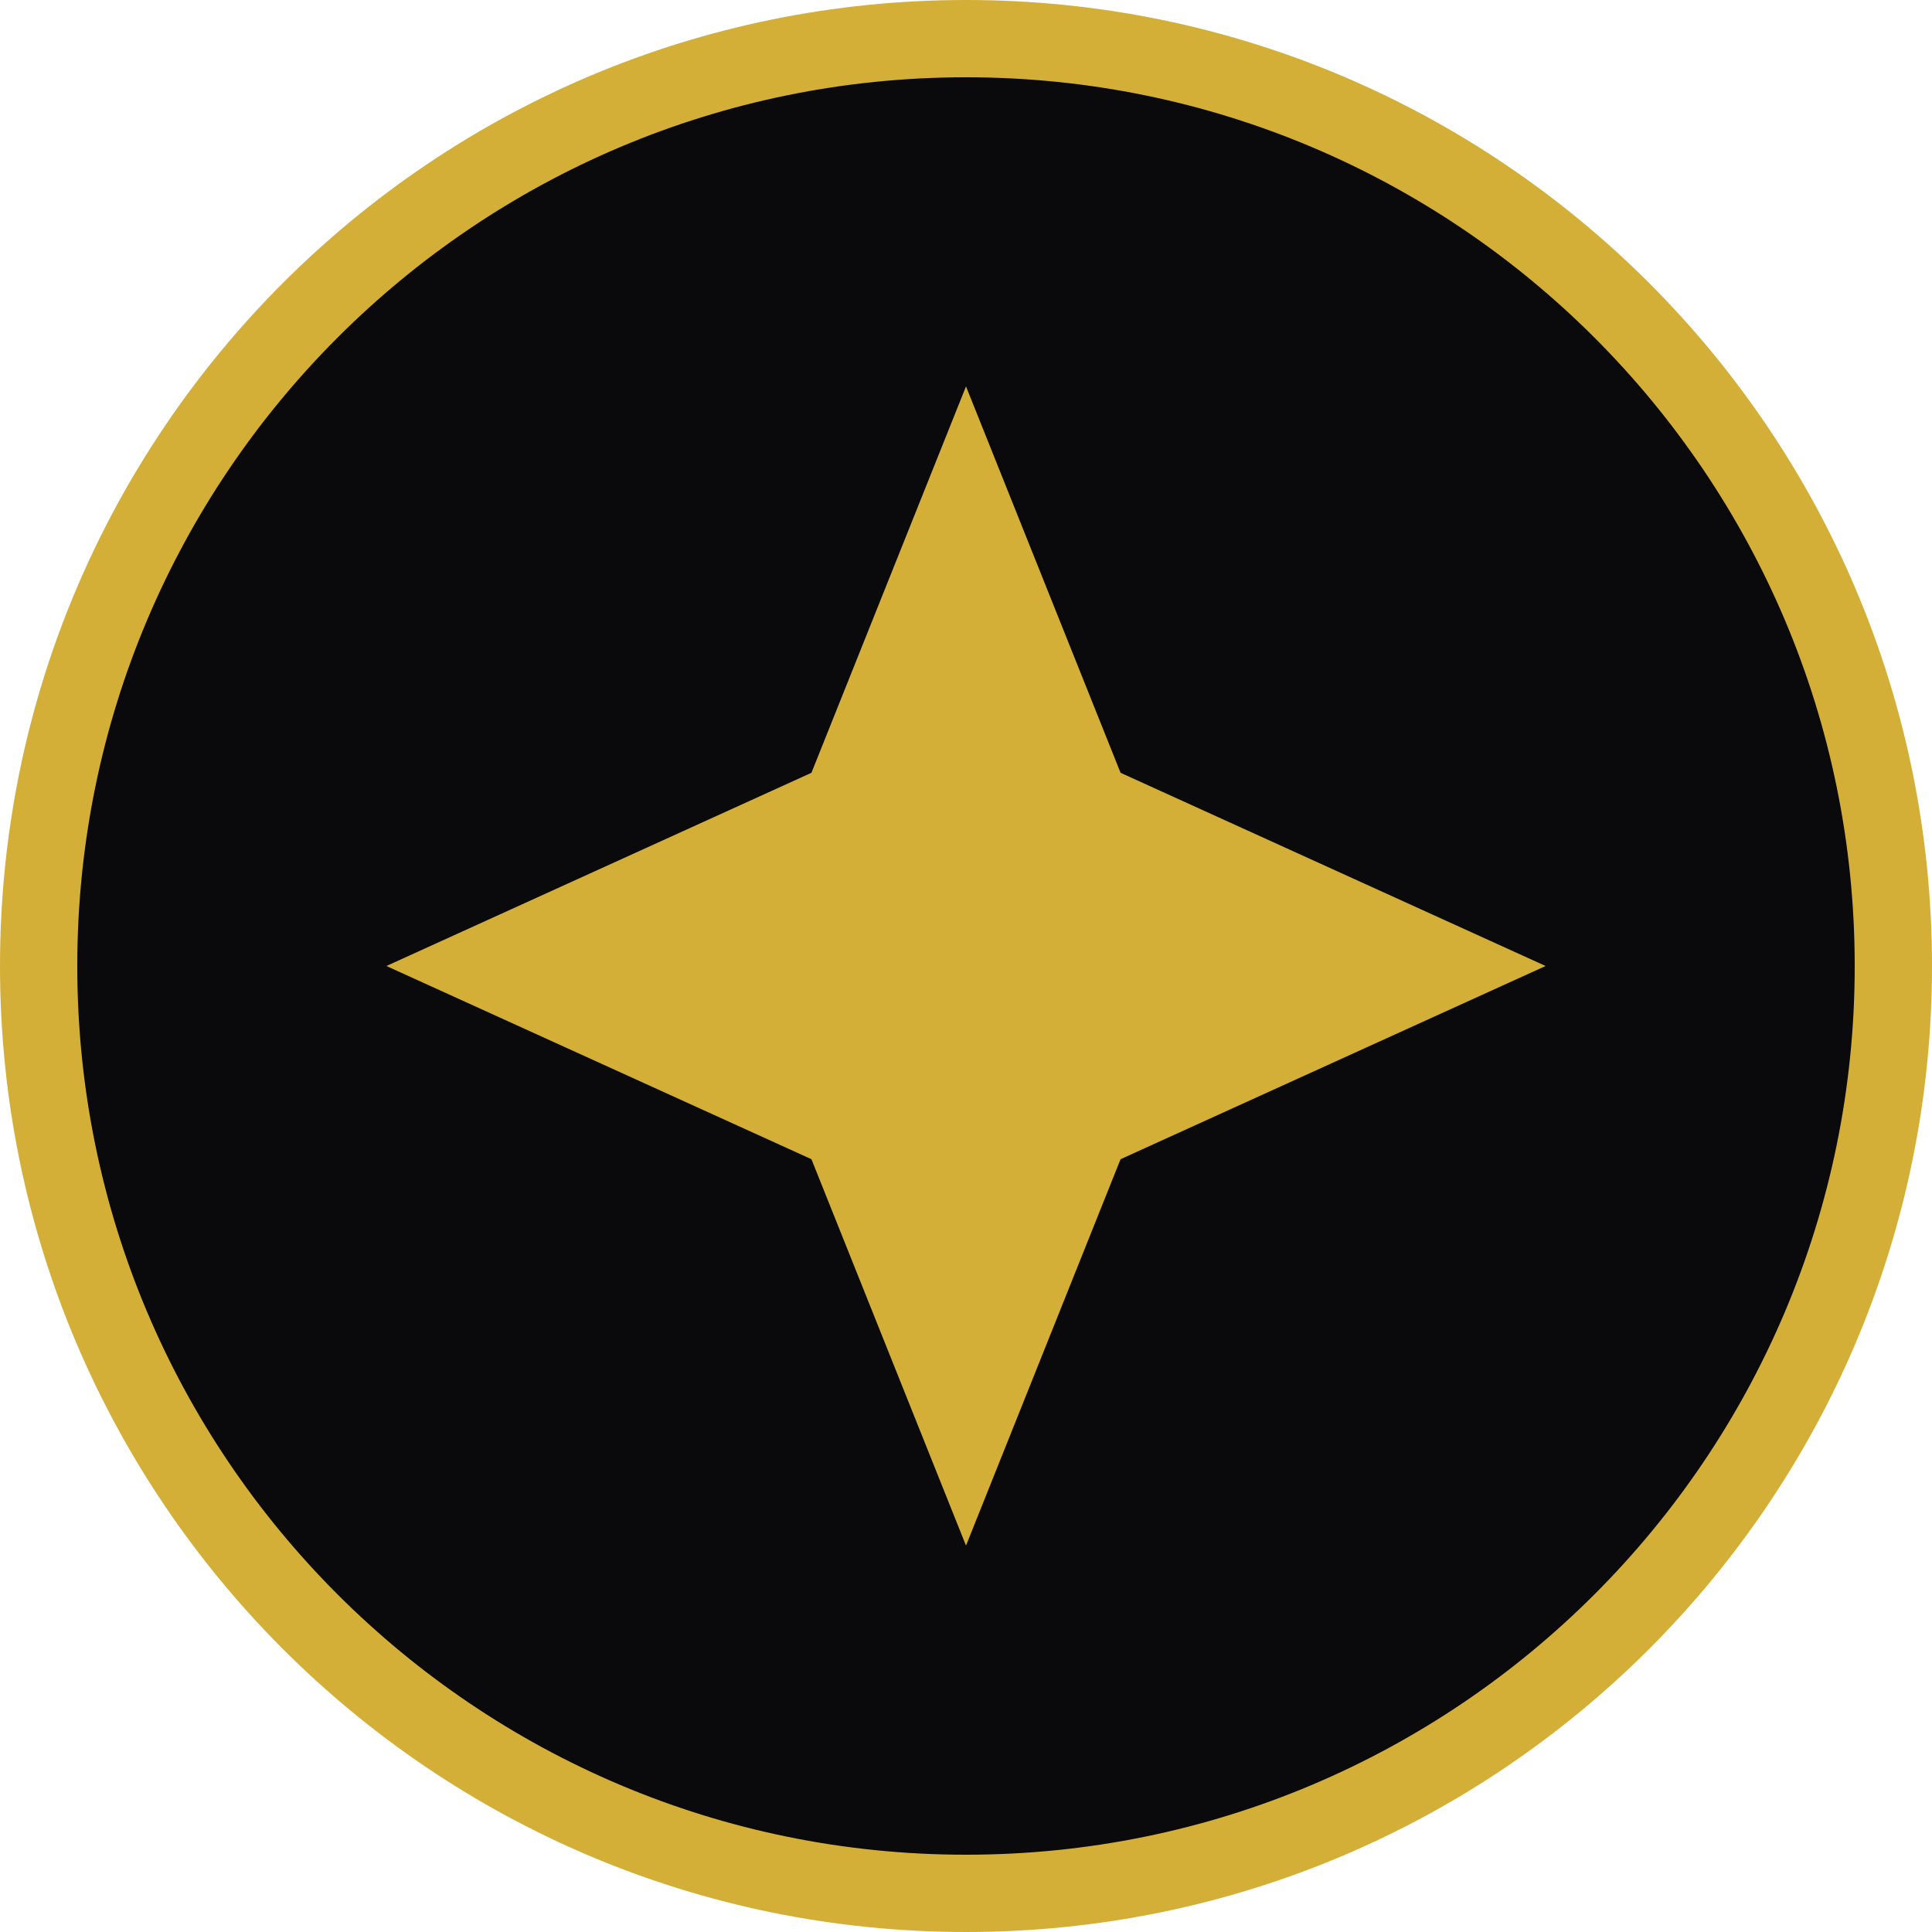
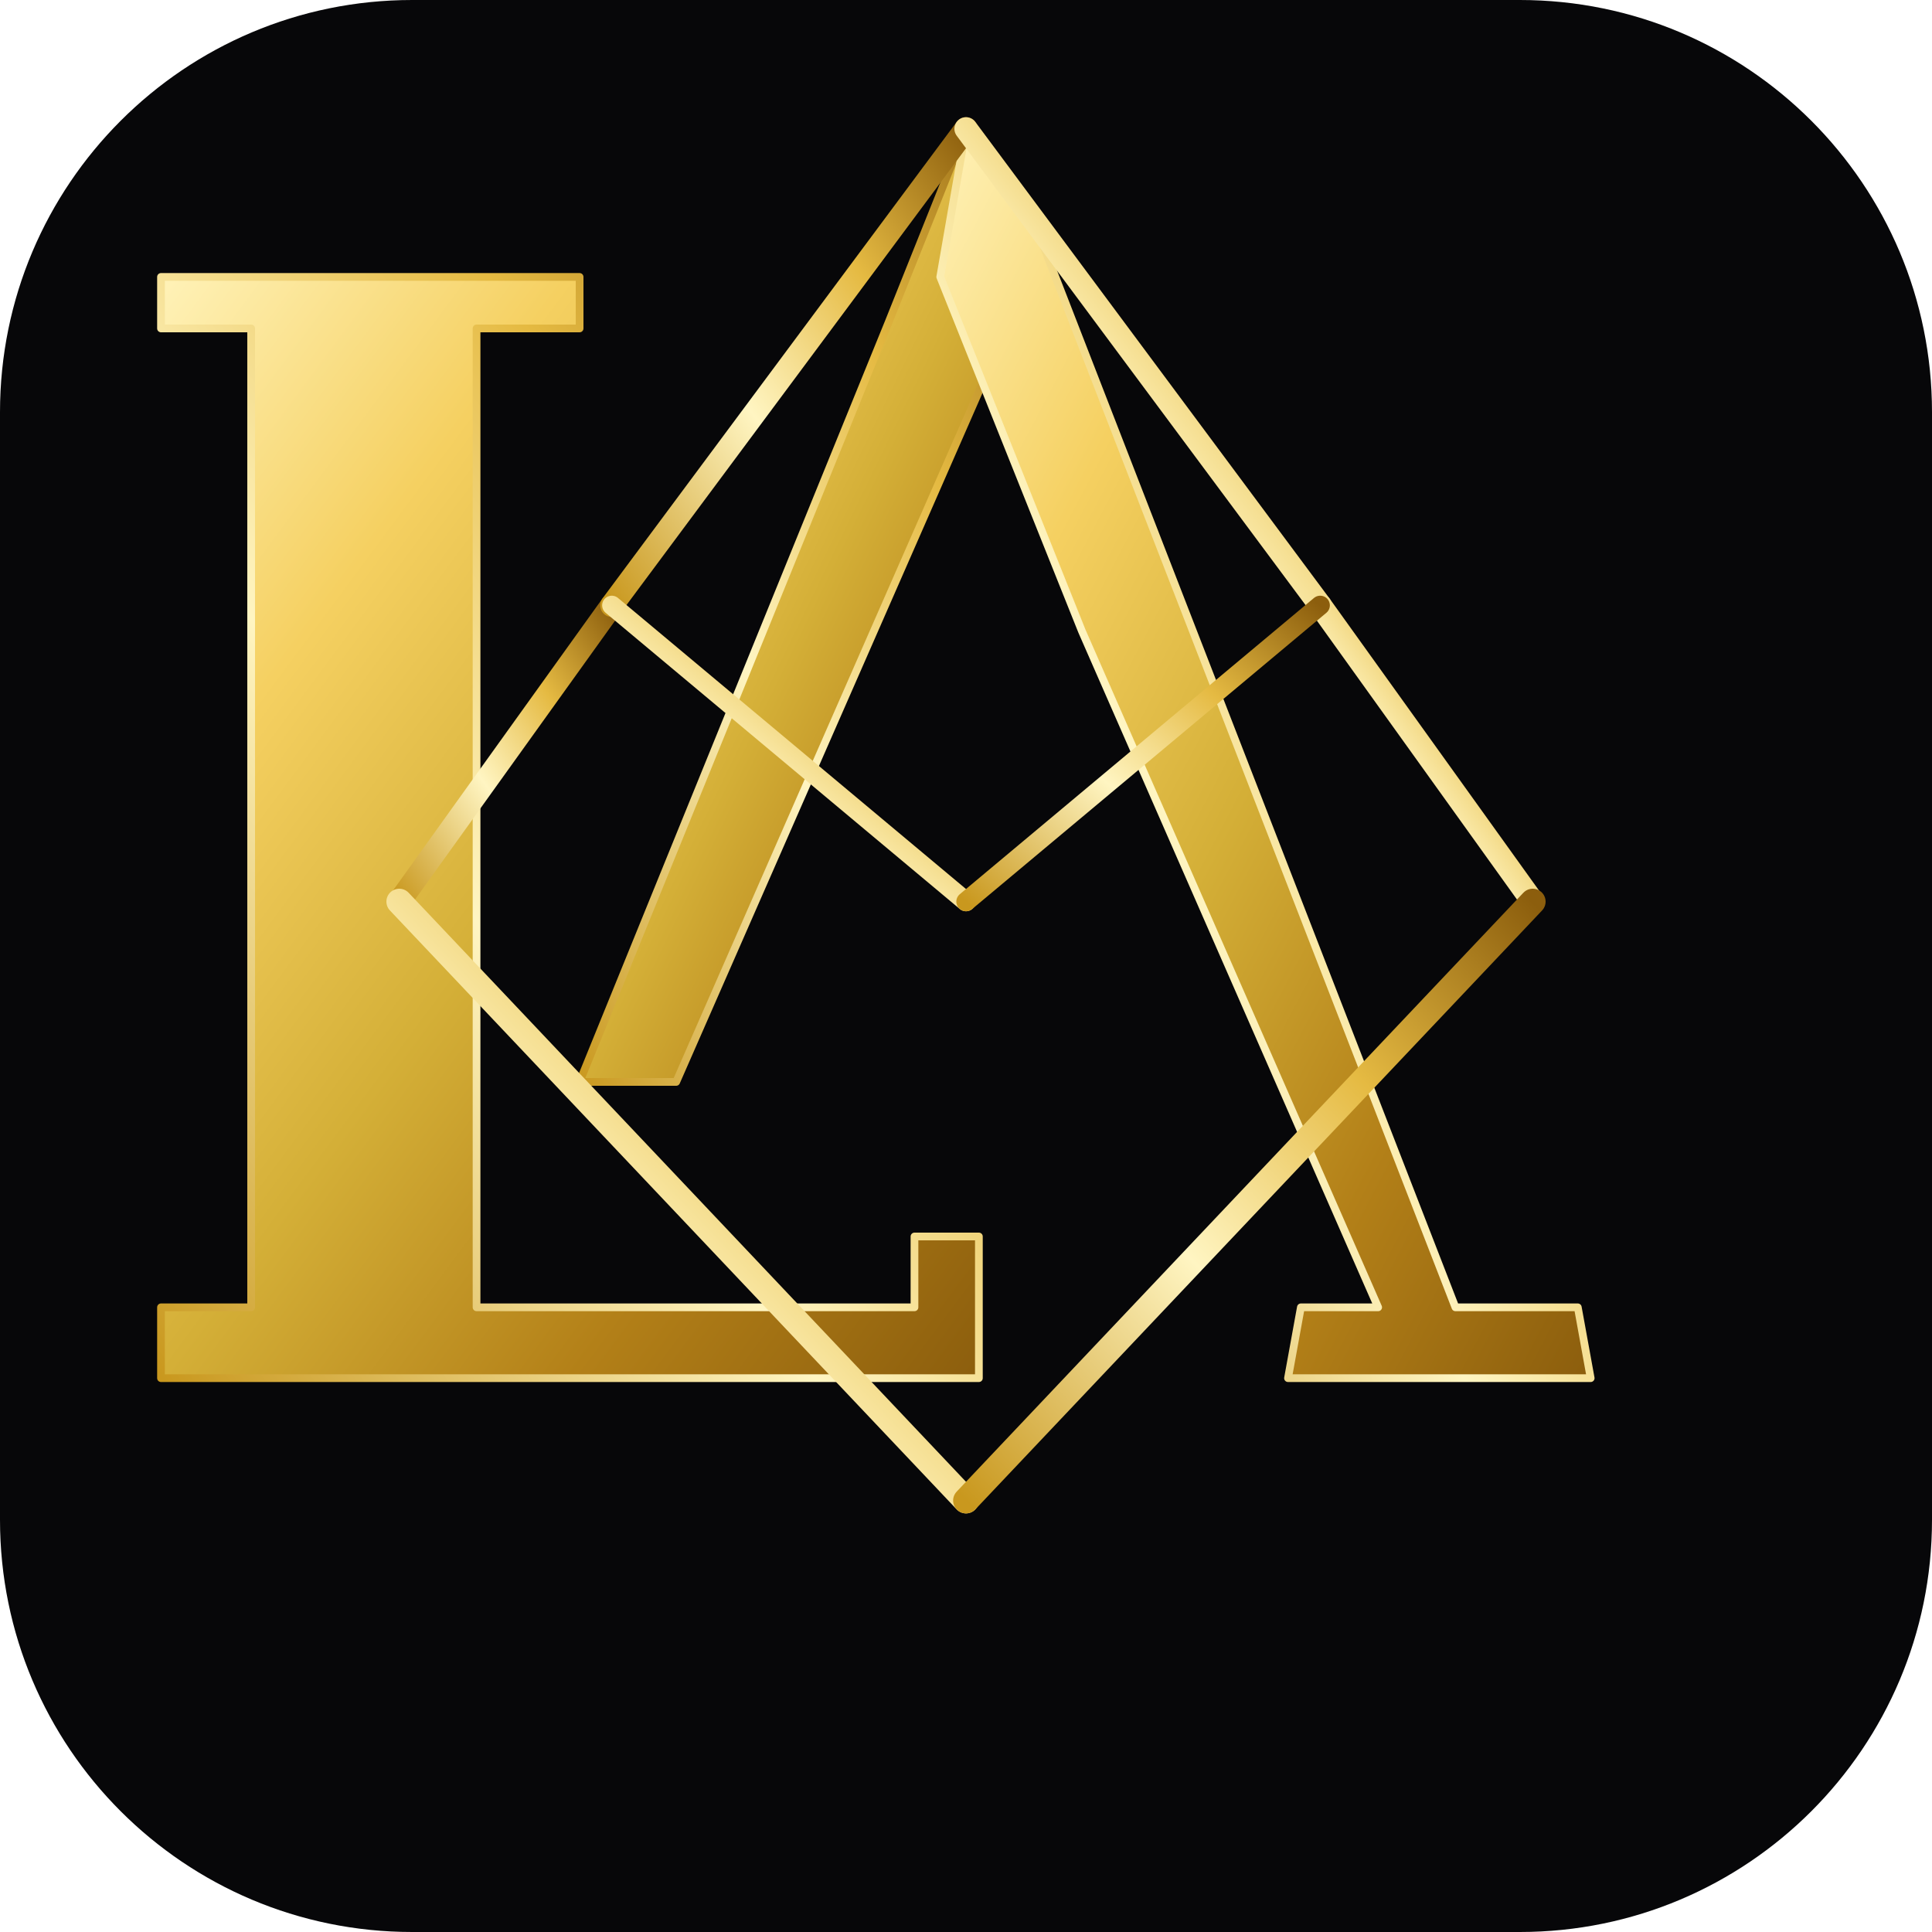
- <svg xmlns="http://www.w3.org/2000/svg" viewBox="0 0 100 100" fill="none">
-   <circle cx="50" cy="50" r="48" fill="#0a0a0c" stroke="#d4af37" stroke-width="4" />
-   <path d="M50 20 L58 40 L80 50 L58 60 L50 80 L42 60 L20 50 L42 40 Z" fill="#d4af37" />
+ <svg xmlns="http://www.w3.org/2000/svg" viewBox="0 0 300 300">
+   <defs>
+     <linearGradient id="favGold" x1="0%" y1="0%" x2="100%" y2="100%">
+       <stop offset="0%" stop-color="#FFF2B8" />
+       <stop offset="25%" stop-color="#F5D061" />
+       <stop offset="50%" stop-color="#D4AF37" />
+       <stop offset="75%" stop-color="#B38018" />
+       <stop offset="100%" stop-color="#8C5E0D" />
+     </linearGradient>
+     <linearGradient id="favStroke" x1="0%" y1="100%" x2="100%" y2="0%">
+       <stop offset="0%" stop-color="#C9981E" />
+       <stop offset="40%" stop-color="#FFF5C2" />
+       <stop offset="70%" stop-color="#E5BA42" />
+       <stop offset="100%" stop-color="#8C5E0D" />
+     </linearGradient>
+   </defs>
+   <rect width="300" height="300" rx="64" fill="#070709" />
+   <g transform="translate(-100, -32)">
+     {/* L Stem */}
+     <path d="M 125,75 L 190,75 L 190,83 L 174,83 L 174,235 L 242,235 L 242,224 L 252,224 L 252,246 L 125,246 L 125,235 L 139,235 L 139,83 L 125,83 Z" fill="url(#favGold)" stroke="url(#favStroke)" stroke-width="1.2" stroke-linejoin="round" />
+     {/* A Left */}
+     <path d="M 250,52 L 262,70 L 205,200 L 190,200 L 238,82 Z" fill="url(#favGold)" stroke="url(#favStroke)" stroke-width="1.2" stroke-linejoin="round" />
+     {/* A Right */}
+     <path d="M 250,52 L 260,65 L 326,235 L 345,235 L 347,246 L 300,246 L 302,235 L 314,235 L 268,130 L 246,75 Z" fill="url(#favGold)" stroke="url(#favStroke)" stroke-width="1.2" stroke-linejoin="round" />
+     {/* Facets */}
+     <g stroke="url(#favStroke)" stroke-width="3.6" stroke-linecap="round" stroke-linejoin="round" fill="none">
+       <line x1="195" y1="126" x2="305" y2="126" />
+       <line x1="162" y1="172" x2="338" y2="172" stroke-width="4" />
+       <line x1="195" y1="126" x2="162" y2="172" />
+       <line x1="305" y1="126" x2="338" y2="172" />
+       <line x1="162" y1="172" x2="250" y2="265" stroke-width="4" />
+       <line x1="338" y1="172" x2="250" y2="265" stroke-width="4" />
+       <line x1="250" y1="52" x2="195" y2="126" stroke-width="3.6" />
+       <line x1="250" y1="52" x2="305" y2="126" stroke-width="3.6" />
+       <line x1="250" y1="52" x2="250" y2="126" stroke-width="3" />
+       <line x1="195" y1="126" x2="250" y2="172" stroke-width="3" />
+       <line x1="305" y1="126" x2="250" y2="172" stroke-width="3" />
+       <line x1="250" y1="172" x2="250" y2="265" stroke-width="3.6" />
+     </g>
+   </g>
</svg>
